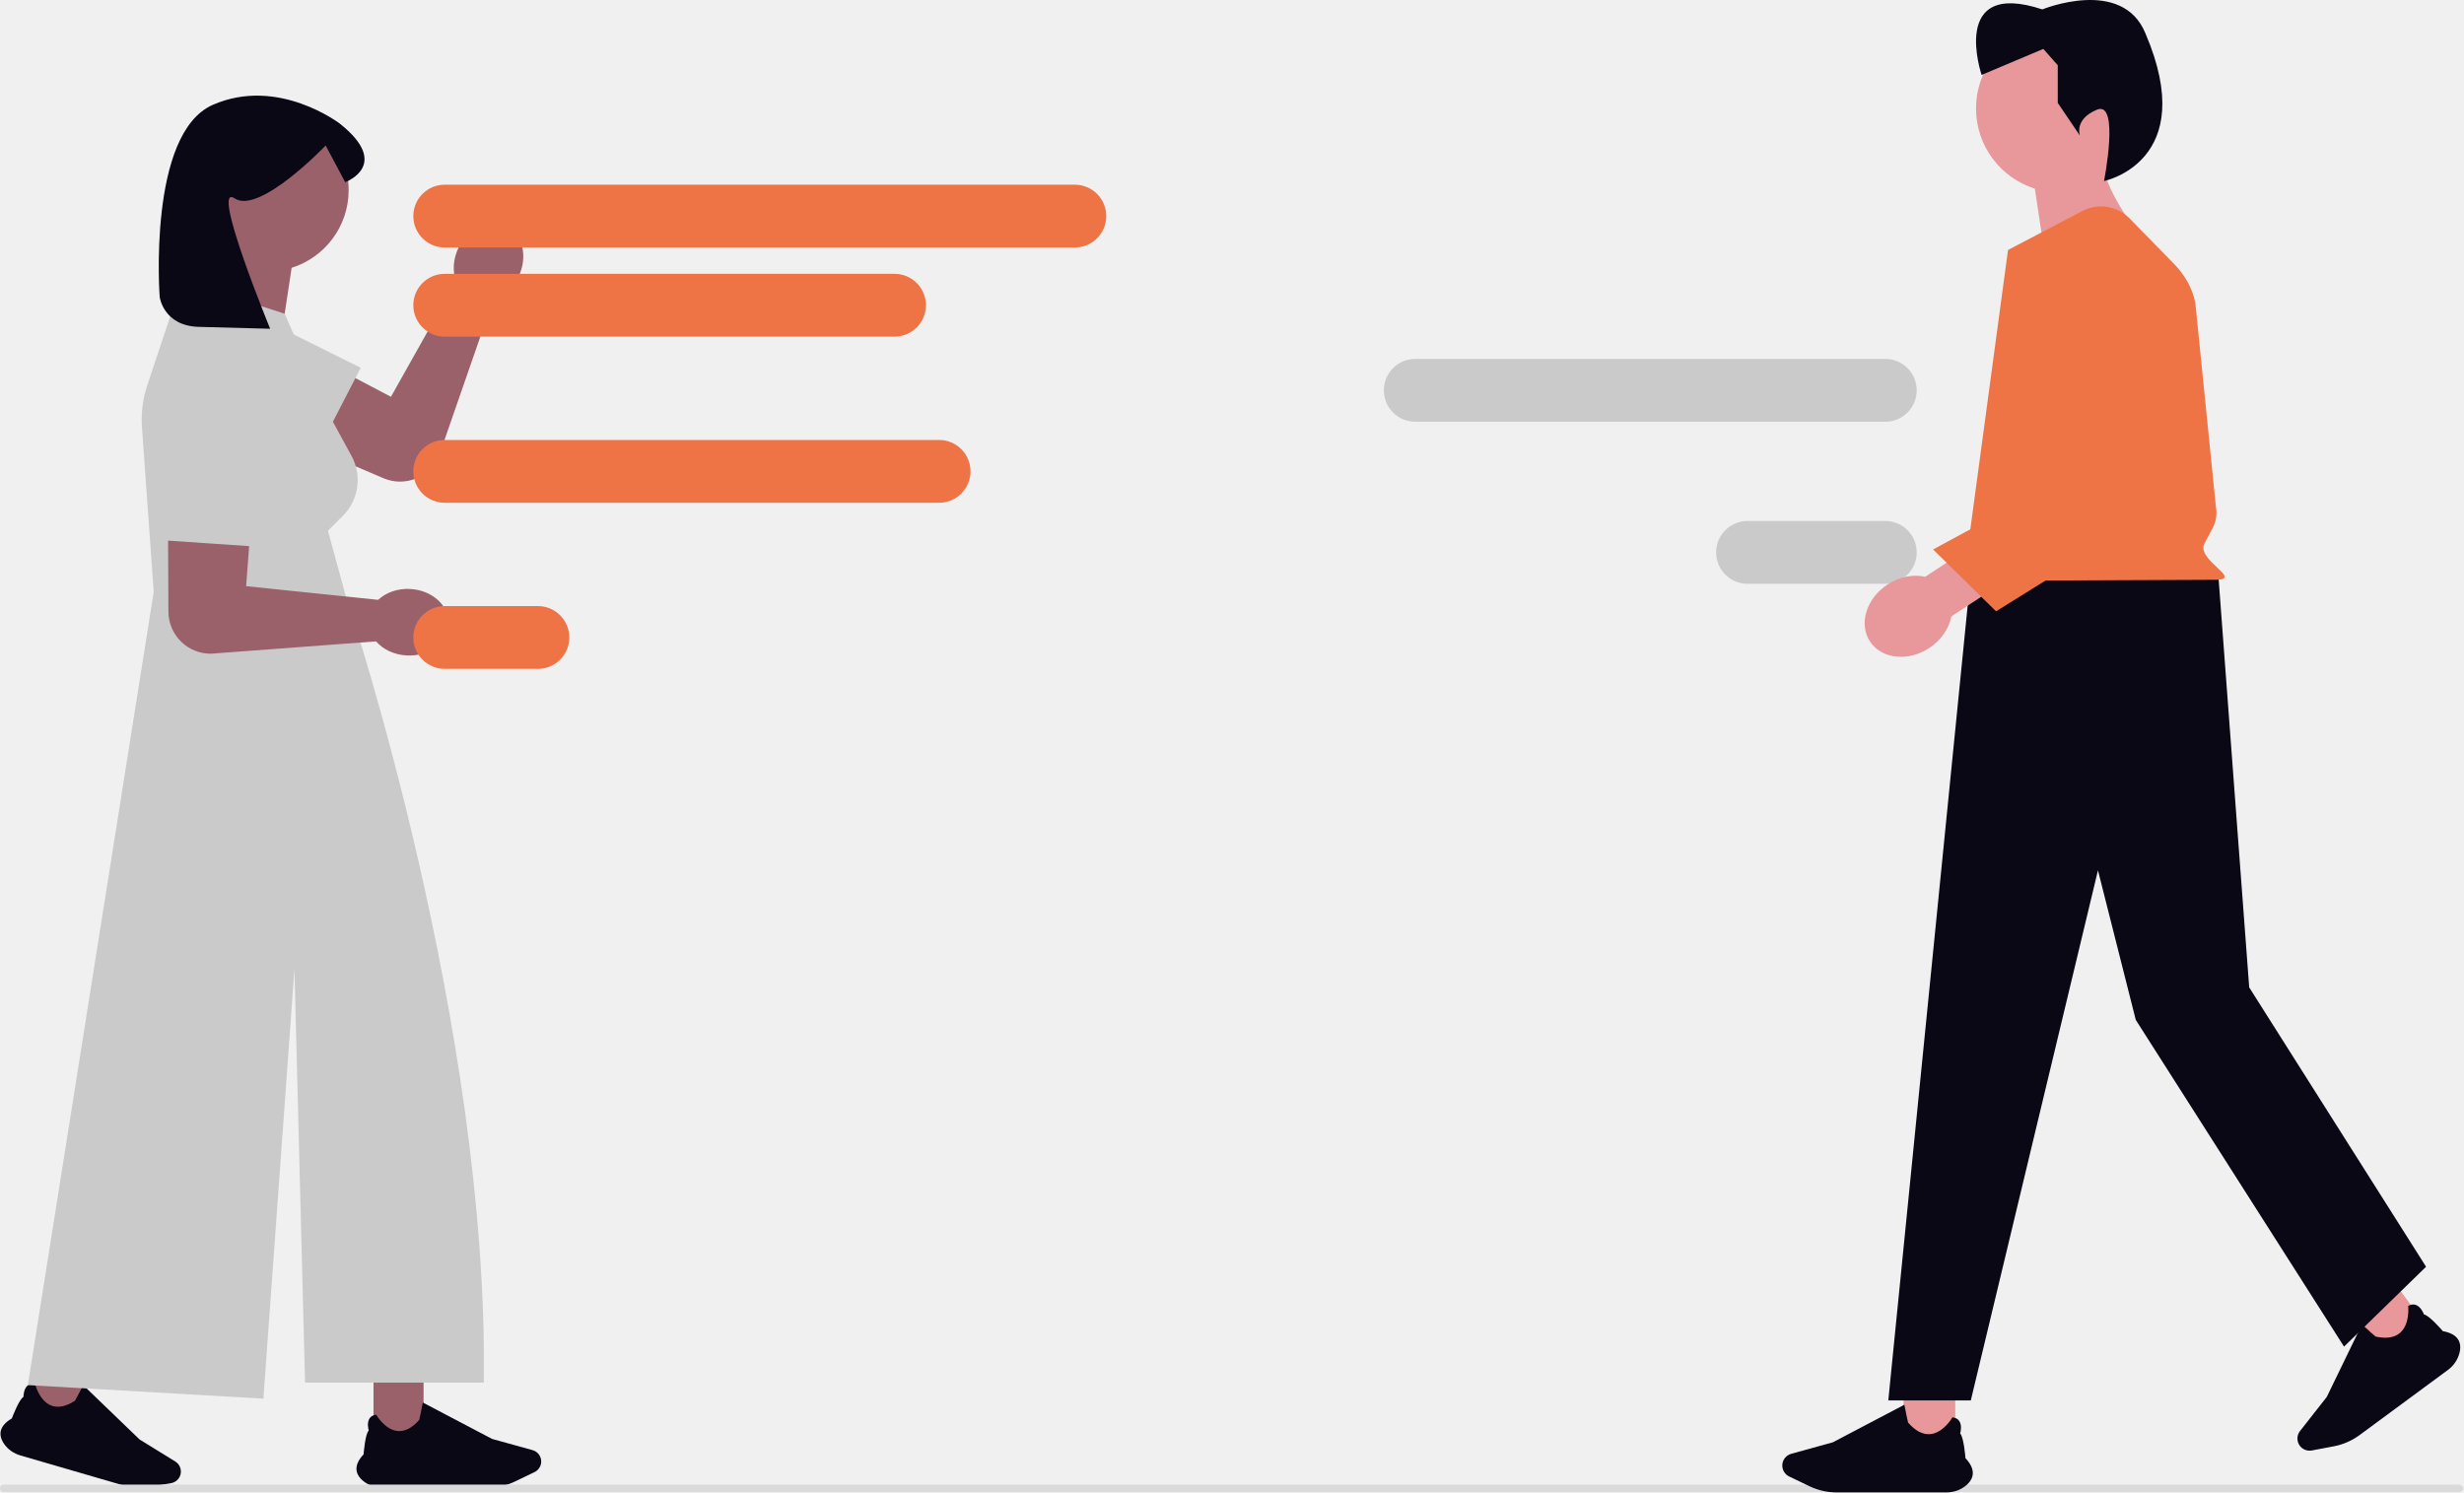
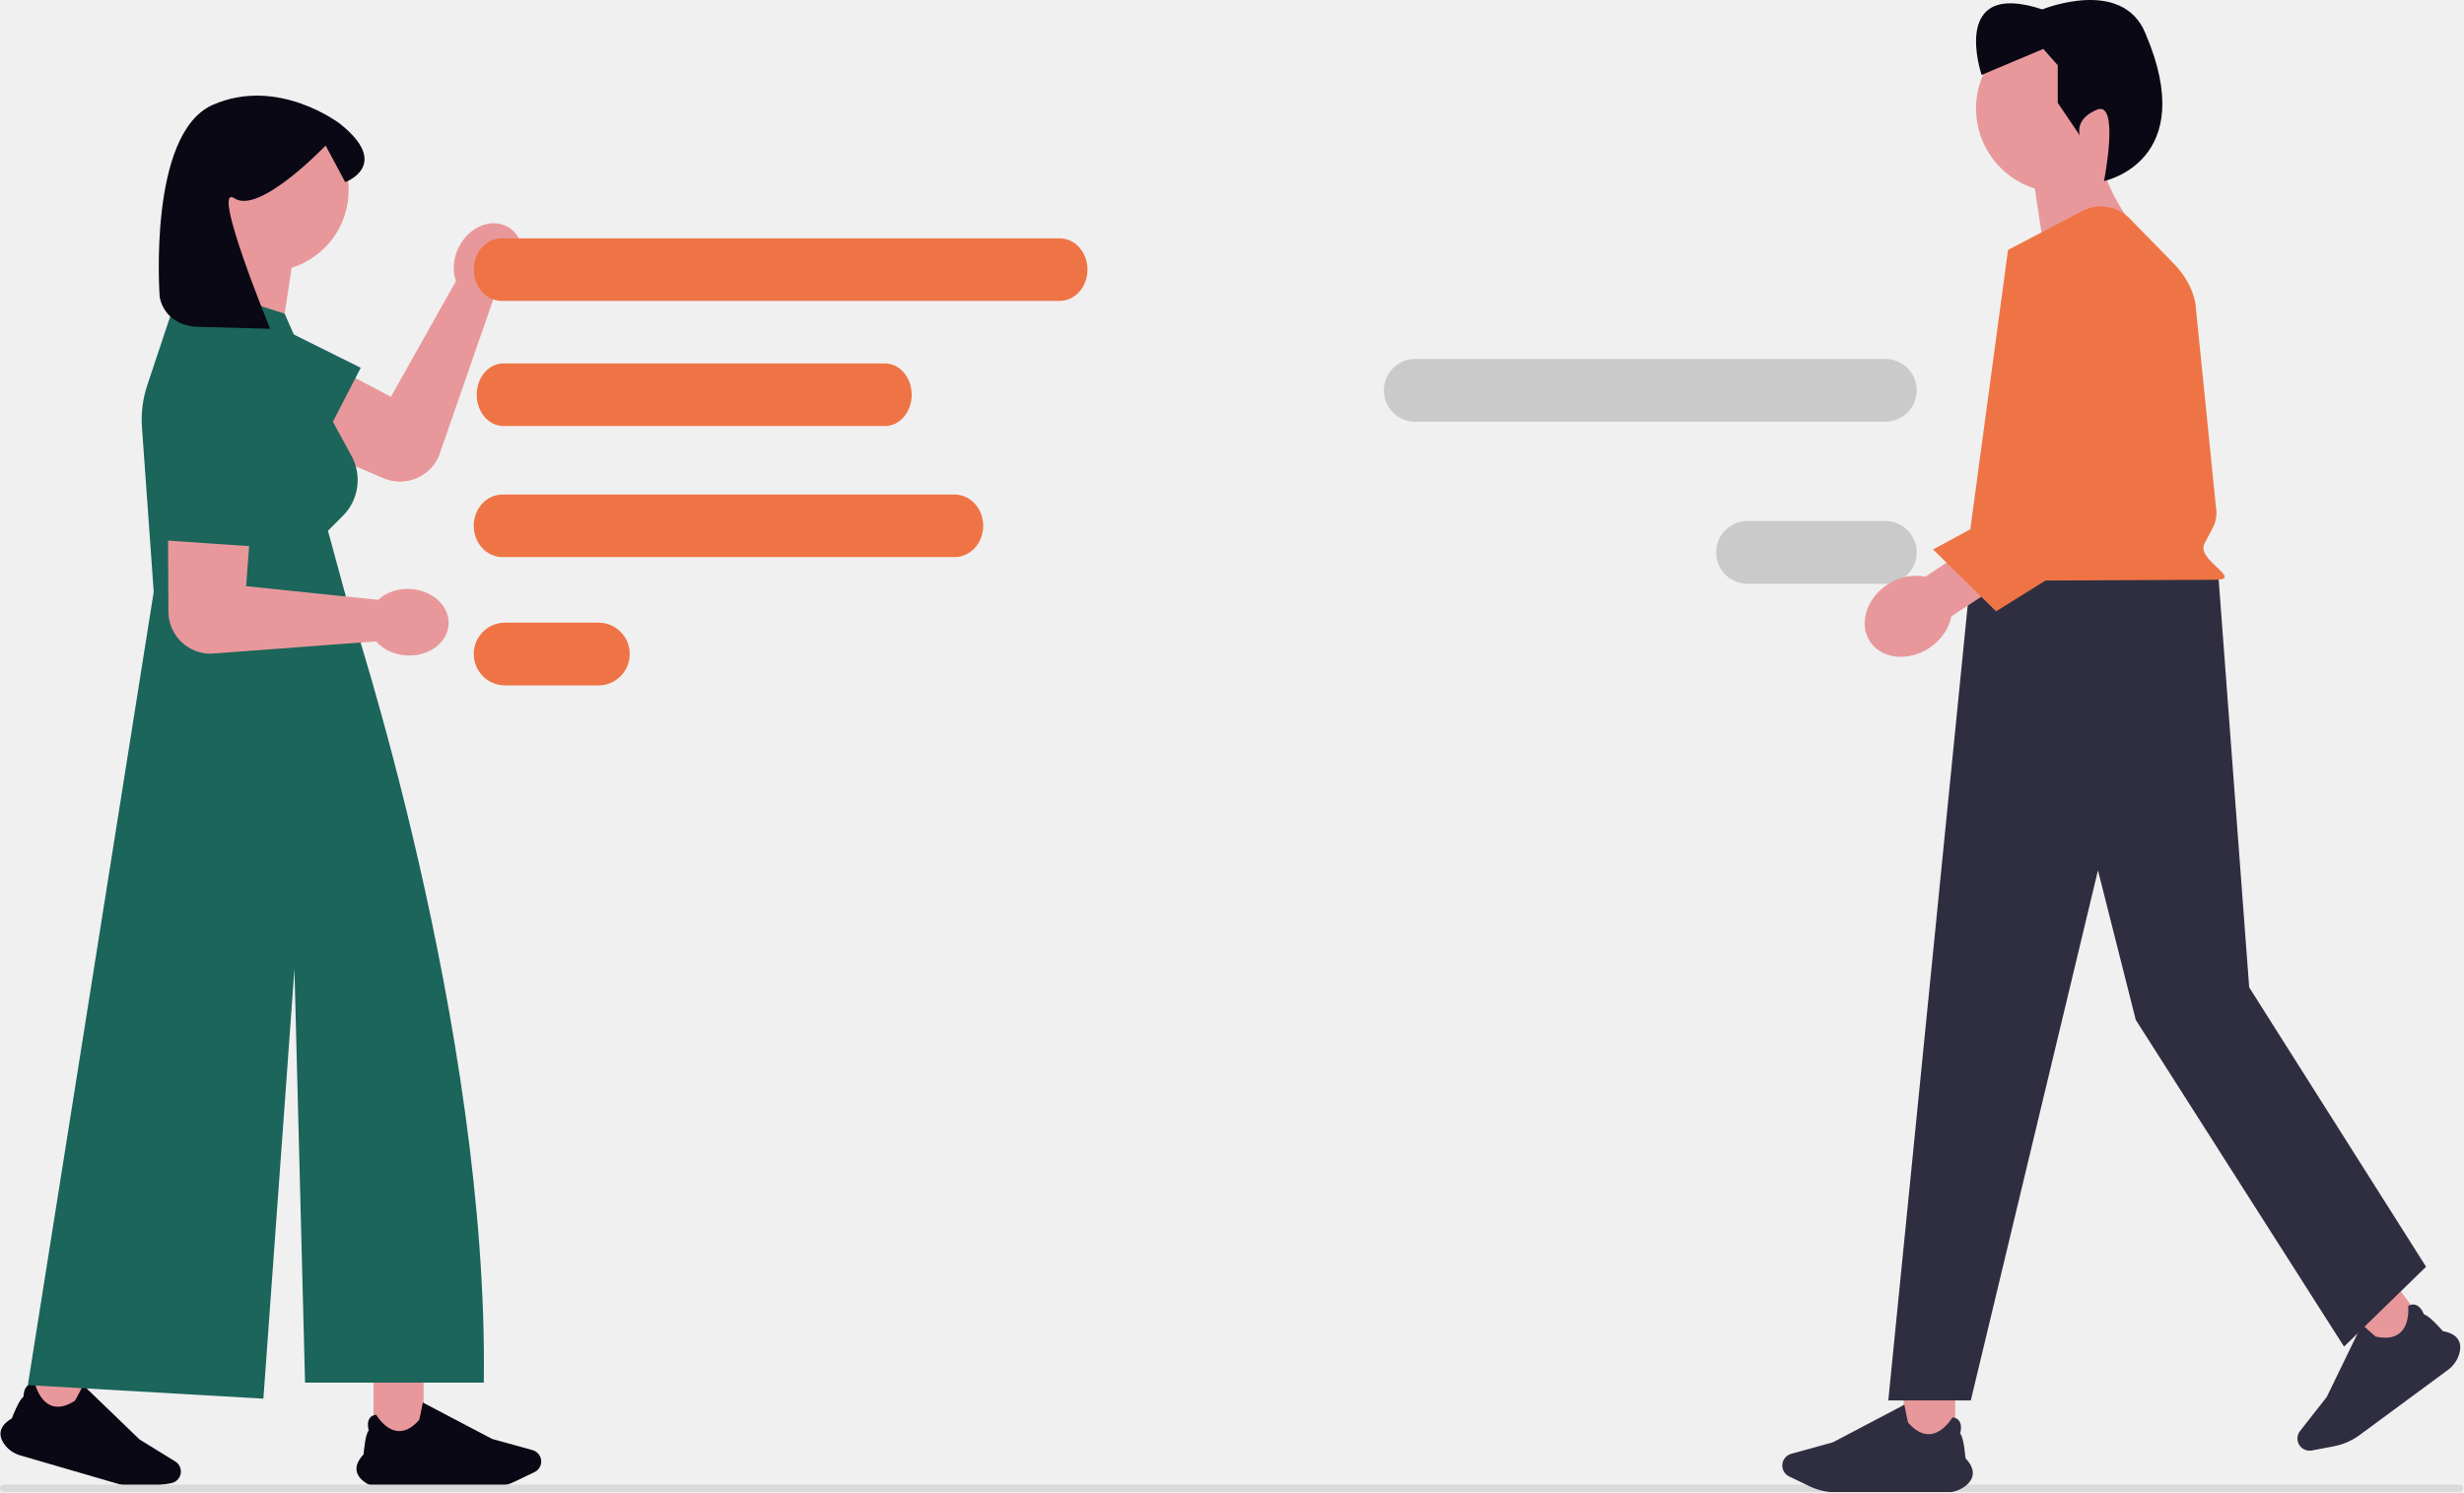
<svg xmlns="http://www.w3.org/2000/svg" width="827" height="501" viewBox="0 0 827 501" fill="none">
-   <g clip-path="url(#clip0_60_60)">
-     <path d="M169.961 75.91C164.43 73.168 157.262 76.363 153.949 83.046C152.056 86.865 151.838 90.993 153.026 94.344L152.951 94.496L131.216 133.188L92.322 112.739C85.031 108.247 76.247 107.037 71.169 113.933C64.877 122.478 68.195 134.657 77.952 138.828L128.703 160.526C135.914 163.609 144.257 160.255 147.328 153.04L165.543 100.549C168.929 99.465 172.083 96.792 173.976 92.973C177.289 86.291 175.491 78.651 169.961 75.91Z" fill="#9B616A" />
-     <path d="M76.256 101.157L121.073 123.458L104.091 156.371L58.978 129.718" fill="#CACACB" />
-     <path d="M125.357 461.898H142.163V484.048H125.357V461.898Z" fill="#9B616A" />
-     <path d="M128.225 499.336H163.949C167.002 499.336 170.071 498.636 172.822 497.314L179.408 494.148C180.77 493.493 181.65 492.094 181.65 490.583C181.65 488.811 180.457 487.244 178.749 486.771L165.163 483.012L141.919 470.794L141.902 470.882C141.467 473.084 140.794 476.41 140.708 476.612C138.324 479.342 135.876 480.6 133.43 480.353C129.164 479.92 126.328 474.994 126.3 474.944L126.278 474.906L126.235 474.911C125.236 475.014 124.497 475.417 124.039 476.108C123.066 477.576 123.659 479.835 123.757 480.176C122.591 481.317 122.068 487.684 122.028 488.198C120.343 489.985 119.542 491.702 119.648 493.302C119.741 494.701 120.517 496.001 121.954 497.164C123.684 498.564 125.911 499.336 128.225 499.336Z" fill="#090814" />
-     <path d="M14.516 451.796L30.653 456.49L24.466 477.759L8.329 473.064L14.516 451.796Z" fill="#9B616A" />
-     <path d="M6.813 488.544L41.114 498.523C44.046 499.376 47.188 499.562 50.2 499.06L57.407 497.86C58.898 497.612 60.133 496.514 60.556 495.063C61.05 493.362 60.343 491.524 58.835 490.593L46.84 483.188L27.934 464.964L27.893 465.044C26.86 467.036 25.285 470.042 25.146 470.212C22.095 472.168 19.392 472.692 17.113 471.771C13.137 470.164 11.79 464.642 11.777 464.586L11.767 464.544L11.724 464.536C10.736 464.356 9.914 464.537 9.281 465.072C7.937 466.209 7.875 468.545 7.874 468.9C6.436 469.669 4.155 475.637 3.973 476.119C1.856 477.364 0.608 478.789 0.262 480.355C-0.039 481.725 0.343 483.189 1.398 484.708C2.667 486.535 4.591 487.898 6.813 488.544Z" fill="#090814" />
-     <path d="M62.373 63.824C62.373 48.735 74.606 36.503 89.695 36.503C104.784 36.503 117.017 48.735 117.017 63.824C117.017 76.062 108.971 86.419 97.881 89.897L92.599 124.803L65.673 102.365C65.673 102.365 71.49 94.956 74.609 86.602C67.237 81.709 62.373 73.336 62.373 63.824Z" fill="#9B616A" />
-     <path d="M51.593 198.672L47.649 143.457C47.307 138.668 47.912 133.859 49.431 129.305L61.118 94.245L95.544 105.302L110.07 138.535L117.982 153.039C121.583 159.642 120.404 167.829 115.086 173.147L110.07 178.163L117.063 203.805L116.327 203.778L117.318 203.905C117.318 203.905 164.053 344.522 162.38 464.107H102.386L98.824 325.288L88.403 469.495L9.345 464.943L51.593 198.672Z" fill="#CACACB" />
-     <path d="M53.601 99.722C53.601 99.722 54.877 109.402 66.698 109.718C82.683 110.145 90.675 110.359 90.675 110.359C90.675 110.359 70.406 61.03 78.74 66.588C87.075 72.145 109.3 48.847 109.3 48.847L115.858 61.147C115.858 61.147 131.526 55.473 114.162 41.58C114.162 41.58 93.445 25.563 71.451 35.181C49.457 44.799 53.601 99.722 53.601 99.722Z" fill="#090814" />
-     <path d="M150.567 209.557C150.885 203.392 145.106 198.083 137.657 197.699C133.4 197.479 129.525 198.919 126.922 201.341L126.752 201.332L82.61 196.76L85.921 152.943C87.147 144.467 84.767 135.926 76.421 134.006C66.079 131.627 56.222 139.511 56.271 150.122L56.524 205.316C56.56 213.158 62.953 219.482 70.794 219.433L126.201 215.292C128.541 217.969 132.247 219.801 136.504 220.021C143.952 220.406 150.248 215.721 150.567 209.557Z" fill="#9B616A" />
-     <path d="M90.167 133.598L87.509 183.586L50.558 181.08L57.092 129.09" fill="#CACACB" />
-     <path d="M826.731 499.575C826.731 500.255 826.187 500.812 825.493 500.812H1.238C0.558 500.812 0 500.268 0 499.575C0 498.881 0.544 498.337 1.238 498.337H825.493C826.173 498.337 826.731 498.881 826.731 499.575Z" fill="#DADADA" />
-     <path d="M149.262 61.997H360.756C366.578 61.997 371.297 66.716 371.297 72.538V72.538C371.297 78.359 366.578 83.079 360.756 83.079H149.262C143.441 83.079 138.722 78.359 138.722 72.538C138.722 66.716 143.441 61.997 149.262 61.997Z" fill="#EF7445" />
-     <path d="M149.262 147.683H315.193C321.015 147.683 325.734 152.402 325.734 158.223V158.223C325.734 164.045 321.015 168.764 315.193 168.764H149.262C143.441 168.764 138.722 164.045 138.722 158.223C138.722 152.402 143.441 147.683 149.262 147.683Z" fill="#EF7445" />
-     <path d="M180.544 203.446H149.262C143.441 203.446 138.722 208.166 138.722 213.987C138.722 219.809 143.441 224.528 149.262 224.528H180.544C186.366 224.528 191.085 219.809 191.085 213.987C191.085 208.166 186.366 203.446 180.544 203.446Z" fill="#EF7445" />
-     <path d="M475.004 120.481H632.774C638.596 120.481 643.315 125.2 643.315 131.022V131.022C643.315 136.843 638.596 141.562 632.774 141.562H475.004C469.182 141.562 464.463 136.843 464.463 131.022C464.463 125.2 469.182 120.481 475.004 120.481Z" fill="#CACACB" />
-     <path d="M632.774 174.884H586.531C580.71 174.884 575.991 179.604 575.991 185.425C575.991 191.247 580.71 195.966 586.531 195.966H632.774C638.596 195.966 643.315 191.247 643.315 185.425C643.315 179.604 638.596 174.884 632.774 174.884Z" fill="#CACACB" />
-     <path d="M149.262 91.919H300.232C306.054 91.919 310.773 96.638 310.773 102.46V102.46C310.773 108.281 306.054 113 300.232 113H149.262C143.441 113 138.722 108.281 138.722 102.46C138.722 96.638 143.441 91.919 149.262 91.919Z" fill="#EF7445" />
-     <path d="M814.612 445.426L800.662 455.71L790.378 441.76L804.328 431.476L814.612 445.426Z" fill="#E8989B" />
-     <path d="M825.462 454.231C825.943 452.385 825.792 450.832 825.013 449.614C824.122 448.22 822.406 447.285 819.914 446.834C819.566 446.432 815.236 441.466 813.57 441.233C813.443 440.89 812.553 438.651 810.847 438.029C810.044 437.735 809.184 437.853 808.291 438.379L808.253 438.402L808.258 438.446C808.265 438.505 808.925 444.329 805.649 447.298C803.771 449.001 800.968 449.455 797.319 448.647C797.124 448.532 794.53 446.183 792.822 444.622L792.754 444.56L780.937 468.924L771.96 480.359C770.831 481.796 770.801 483.827 771.885 485.298C772.809 486.552 774.396 487.175 775.927 486.885L783.33 485.482C786.424 484.896 789.399 483.599 791.933 481.731L821.585 459.87C823.507 458.454 824.883 456.451 825.462 454.231Z" fill="#090814" />
-     <path d="M656.245 485.199H638.915V467.869H656.245V485.199Z" fill="#E8989B" />
-     <path d="M659.754 498.725C661.237 497.525 662.037 496.185 662.132 494.742C662.242 493.092 661.416 491.321 659.678 489.479C659.637 488.949 659.097 482.382 657.896 481.206C657.996 480.855 658.608 478.525 657.605 477.011C657.132 476.299 656.37 475.883 655.34 475.777L655.295 475.772L655.273 475.811C655.244 475.862 652.319 480.942 647.92 481.388C645.398 481.644 642.873 480.346 640.415 477.53C640.327 477.322 639.632 473.893 639.184 471.622L639.166 471.532L615.196 484.131L601.185 488.008C599.424 488.495 598.194 490.111 598.194 491.938C598.194 493.496 599.102 494.939 600.506 495.614L607.297 498.879C610.135 500.243 613.3 500.964 616.448 500.964H653.287C655.674 500.964 657.971 500.169 659.754 498.725Z" fill="#090814" />
-     <path d="M744.525 192.786H661.465L633.778 470.088H661.465L704.146 292.151L716.838 342.355L786.737 452.024L814.268 425.216L754.905 331.437L744.525 192.786Z" fill="#090814" />
-     <path d="M719.573 36.429C719.573 20.869 706.959 8.254 691.398 8.254C675.838 8.254 663.223 20.869 663.223 36.429C663.223 49.049 671.521 59.729 682.957 63.316L688.404 99.312L716.17 76.174C716.17 76.174 710.172 68.533 706.955 59.918C714.558 54.872 719.573 46.238 719.573 36.429Z" fill="#E8989B" />
-     <path d="M706.174 60.776C706.174 60.776 711.546 33.596 703.782 36.831C696.017 40.066 698.095 45.535 698.095 45.535L690.654 34.535V21.918L685.801 16.418L665.095 25.153C665.095 25.153 654.095 -7.199 685.477 3.154C685.477 3.154 712.33 -7.846 720.094 11.242C738.503 54.241 706.174 60.776 706.174 60.776Z" fill="#090814" />
-     <path d="M744.24 194.615L670.608 194.942C664.478 195.251 659.422 191.608 660.003 187.3L673.957 83.905L698.908 70.827C704.172 68.068 710.623 69.089 714.778 73.338L729.564 88.46C733.443 92.426 735.934 96.982 736.837 101.755L743.74 170.207C744.194 172.607 743.804 175.049 742.607 177.318L739.898 182.449C737.028 187.887 752.46 194.201 744.24 194.615Z" fill="#EF7445" />
-     <path d="M654.932 206.92L677.746 191.907L668.98 178.587L646.166 193.6C642.204 192.719 637.558 193.538 633.493 196.213C626.382 200.893 623.757 209.457 627.63 215.343C631.503 221.228 640.407 222.205 647.519 217.526C651.583 214.851 654.174 210.907 654.932 206.92Z" fill="#E8989B" />
-     <path d="M723.804 119.331L716.642 176.122L669.948 205.205L648.803 184.44L694.275 159.804L687.442 92.801" fill="#EF7445" />
+   <g clip-path="url(#clip0_72_5)">
+     <mask id="mask0_72_5" style="mask-type:luminance" maskUnits="userSpaceOnUse" x="0" y="0" width="827" height="501">
+       <path d="M-6.10352e-05 0H826.731V500.964H-6.10352e-05V0Z" fill="white" />
+     </mask>
+     <g mask="url(#mask0_72_5)">
+       <path d="M169.961 75.91C164.43 73.168 157.262 76.363 153.949 83.046C152.056 86.865 151.838 90.993 153.026 94.344L152.951 94.496L131.216 133.188L92.322 112.739C85.031 108.247 76.247 107.037 71.169 113.933C64.877 122.478 68.195 134.657 77.952 138.828L128.703 160.526C135.914 163.609 144.257 160.255 147.328 153.04L165.543 100.549C168.929 99.465 172.083 96.792 173.976 92.973C177.289 86.291 175.491 78.651 169.961 75.91Z" fill="#E8989B" />
+       <path d="M76.257 101.157L121.073 123.458L104.091 156.371L58.978 129.718" fill="#1B655A" />
+       <path d="M125.357 461.898H142.163V484.048H125.357V461.898Z" fill="#E8989B" />
+       <path d="M128.225 499.336H163.949C167.002 499.336 170.071 498.636 172.822 497.314L179.408 494.148C180.77 493.493 181.65 492.094 181.65 490.583C181.65 488.811 180.457 487.244 178.749 486.771L165.163 483.012L141.919 470.794L141.902 470.882C141.467 473.084 140.794 476.41 140.708 476.612C138.324 479.342 135.876 480.6 133.43 480.353C129.164 479.92 126.328 474.994 126.3 474.944L126.278 474.906L126.235 474.911C125.236 475.014 124.497 475.417 124.039 476.108C123.066 477.576 123.659 479.835 123.757 480.176C122.591 481.317 122.068 487.684 122.028 488.198C120.343 489.985 119.542 491.702 119.648 493.302C119.741 494.701 120.517 496.001 121.954 497.164C123.684 498.564 125.911 499.336 128.225 499.336Z" fill="#090814" />
+       <path d="M14.516 451.796L30.653 456.49L24.466 477.759L8.329 473.064L14.516 451.796Z" fill="#E8989B" />
+       <path d="M6.813 488.544L41.114 498.523C44.046 499.376 47.188 499.562 50.2 499.06L57.407 497.86C58.898 497.612 60.133 496.514 60.555 495.063C61.05 493.362 60.343 491.524 58.835 490.593L46.84 483.188L27.934 464.964L27.893 465.044C26.86 467.036 25.285 470.042 25.146 470.212C22.094 472.168 19.392 472.692 17.113 471.771C13.137 470.164 11.79 464.642 11.777 464.586L11.767 464.544L11.724 464.536C10.736 464.356 9.914 464.537 9.281 465.072C7.936 466.209 7.875 468.545 7.874 468.9C6.436 469.669 4.155 475.637 3.973 476.119C1.856 477.364 0.608 478.789 0.262 480.355C-0.039 481.725 0.343 483.189 1.398 484.708C2.667 486.535 4.59 487.898 6.813 488.544Z" fill="#090814" />
+       <path d="M62.373 63.824C62.373 48.735 74.606 36.503 89.695 36.503C104.784 36.503 117.017 48.735 117.017 63.824C117.017 76.062 108.971 86.419 97.881 89.897L92.599 124.803L65.673 102.365C65.673 102.365 71.49 94.956 74.609 86.602C67.237 81.709 62.373 73.336 62.373 63.824Z" fill="#E8989B" />
+       <path d="M51.593 198.672L47.649 143.457C47.307 138.668 47.912 133.859 49.43 129.305L61.118 94.245L95.544 105.302L110.07 138.535L117.982 153.039C121.583 159.642 120.404 167.829 115.086 173.147L110.07 178.163L117.063 203.805L116.327 203.778L117.318 203.905C117.318 203.905 164.053 344.522 162.38 464.107H102.386L98.824 325.288L88.403 469.495L9.345 464.943L51.593 198.672Z" fill="#1B655A" />
+       <path d="M53.601 99.722C53.601 99.722 54.877 109.402 66.698 109.718C82.683 110.145 90.675 110.359 90.675 110.359C90.675 110.359 70.406 61.03 78.74 66.588C87.075 72.145 109.3 48.847 109.3 48.847L115.858 61.147C115.858 61.147 131.526 55.473 114.162 41.58C114.162 41.58 93.445 25.563 71.451 35.181C49.457 44.799 53.601 99.722 53.601 99.722Z" fill="#090814" />
+       <path d="M150.567 209.557C150.885 203.392 145.106 198.083 137.657 197.699C133.4 197.479 129.525 198.919 126.922 201.341L126.752 201.332L82.61 196.76L85.921 152.943C87.147 144.467 84.767 135.926 76.421 134.006C66.079 131.627 56.222 139.511 56.271 150.122L56.524 205.316C56.56 213.158 62.953 219.482 70.794 219.433L126.201 215.292C128.541 217.969 132.247 219.801 136.504 220.021C143.952 220.406 150.248 215.721 150.567 209.557Z" fill="#E8989B" />
+       <path d="M90.167 133.598L87.509 183.586L50.558 181.08L57.092 129.09" fill="#1B655A" />
+       <path d="M826.731 499.575C826.731 500.255 826.187 500.812 825.493 500.812H1.238C0.558 500.812 0 500.268 0 499.575C0 498.881 0.544 498.337 1.238 498.337H825.493C826.173 498.337 826.731 498.881 826.731 499.575Z" fill="#DADADA" />
+       <path d="M168.336 80H355.663C360.82 80 365 84.701 365 90.5C365 96.299 360.82 101 355.663 101H168.336C163.18 101 159 96.299 159 90.5C159 84.701 163.18 80 168.336 80Z" fill="#EF7445" />
+       <path d="M168.638 166H320.362C325.685 166 330 170.701 330 176.5C330 182.299 325.685 187 320.362 187H168.638C163.315 187 159 182.299 159 176.5C159 170.701 163.315 166 168.638 166Z" fill="#EF7445" />
+       <path d="M200.822 209H169.54C163.719 209 159 213.72 159 219.541C159 225.363 163.719 230.082 169.54 230.082H200.822C206.644 230.082 211.363 225.363 211.363 219.541C211.363 213.72 206.644 209 200.822 209Z" fill="#EF7445" />
+       <path d="M475.004 120.481H632.774C638.596 120.481 643.315 125.2 643.315 131.022C643.315 136.843 638.596 141.562 632.774 141.562H475.004C469.182 141.562 464.463 136.843 464.463 131.022C464.463 125.2 469.182 120.481 475.004 120.481Z" fill="#CACACB" />
+       <path d="M632.774 174.884H586.531C580.71 174.884 575.991 179.604 575.991 185.425C575.991 191.247 580.71 195.966 586.531 195.966H632.774C638.596 195.966 643.315 191.247 643.315 185.425C643.315 179.604 638.596 174.884 632.774 174.884Z" fill="#CACACB" />
+       <path d="M168.944 122H297.055C301.996 122 306 126.701 306 132.501C306 138.299 301.996 143 297.055 143H168.944C164.004 143 160 138.299 160 132.501C160 126.701 164.004 122 168.944 122Z" fill="#EF7445" />
+       <path d="M814.612 445.426L800.662 455.71L790.378 441.76L804.328 431.476L814.612 445.426Z" fill="#E8989B" />
+       <path d="M825.462 454.231C825.943 452.385 825.792 450.832 825.013 449.614C824.122 448.22 822.406 447.285 819.914 446.834C819.566 446.432 815.236 441.466 813.57 441.233C813.443 440.89 812.553 438.651 810.847 438.029C810.044 437.735 809.184 437.853 808.291 438.379L808.253 438.402L808.258 438.446C808.265 438.505 808.925 444.329 805.649 447.298C803.771 449.001 800.968 449.455 797.319 448.647C797.124 448.532 794.53 446.183 792.822 444.622L792.754 444.56L780.937 468.924L771.96 480.359C770.831 481.796 770.801 483.827 771.885 485.298C772.809 486.552 774.396 487.175 775.927 486.885L783.33 485.482C786.424 484.896 789.399 483.599 791.933 481.731L821.585 459.87C823.507 458.454 824.883 456.451 825.462 454.231Z" fill="#2F2E41" />
+       <path d="M656.245 485.199H638.915V467.869H656.245V485.199Z" fill="#E8989B" />
+       <path d="M659.754 498.725C661.237 497.525 662.037 496.185 662.132 494.742C662.242 493.092 661.416 491.321 659.678 489.479C659.637 488.949 659.097 482.382 657.896 481.206C657.996 480.855 658.608 478.525 657.605 477.011C657.132 476.299 656.37 475.883 655.34 475.777L655.295 475.772L655.273 475.811C655.244 475.862 652.319 480.942 647.92 481.388C645.398 481.644 642.873 480.346 640.415 477.53C640.327 477.322 639.632 473.893 639.184 471.622L639.166 471.532L615.196 484.131L601.185 488.008C599.424 488.495 598.194 490.111 598.194 491.938C598.194 493.496 599.102 494.939 600.506 495.614L607.297 498.879C610.135 500.243 613.3 500.964 616.448 500.964H653.287C655.674 500.964 657.971 500.169 659.754 498.725Z" fill="#2F2E41" />
+       <path d="M744.525 192.786H661.465L633.778 470.088H661.465L704.146 292.151L716.838 342.355L786.737 452.024L814.268 425.216L754.905 331.437L744.525 192.786Z" fill="#2F2E41" />
+       <path d="M719.573 36.429C719.573 20.869 706.959 8.254 691.398 8.254C675.838 8.254 663.223 20.869 663.223 36.429C663.223 49.049 671.521 59.729 682.957 63.316L688.404 99.312L716.17 76.174C716.17 76.174 710.172 68.533 706.955 59.918C714.558 54.872 719.573 46.238 719.573 36.429Z" fill="#E8989B" />
+       <path d="M706.174 60.776C706.174 60.776 711.546 33.596 703.782 36.831C696.017 40.066 698.095 45.535 698.095 45.535L690.654 34.535V21.918L685.801 16.418L665.095 25.153C665.095 25.153 654.095 -7.199 685.477 3.154C685.477 3.154 712.33 -7.846 720.094 11.242C738.503 54.241 706.174 60.776 706.174 60.776Z" fill="#090814" />
+       <path d="M744.24 194.615L670.608 194.942C664.478 195.251 659.422 191.608 660.003 187.3L673.957 83.905L698.908 70.827C704.172 68.068 710.623 69.089 714.778 73.338L729.564 88.46C733.443 92.426 735.934 96.982 736.837 101.755L743.74 170.207C744.194 172.607 743.804 175.049 742.607 177.318L739.898 182.449C737.028 187.887 752.46 194.201 744.24 194.615Z" fill="#EF7445" />
+       <path d="M654.932 206.92L677.746 191.907L668.98 178.587L646.166 193.6C642.204 192.719 637.558 193.538 633.493 196.213C626.382 200.893 623.757 209.457 627.63 215.343C631.503 221.228 640.407 222.205 647.519 217.526C651.583 214.851 654.174 210.907 654.932 206.92Z" fill="#E8989B" />
+       <path d="M723.804 119.331L716.642 176.122L669.948 205.205L648.803 184.44L694.275 159.804L687.442 92.801" fill="#EF7445" />
+     </g>
  </g>
  <defs>
-     <clipPath id="clip0_60_60">
-       <rect width="826.731" height="500.964" fill="white" transform="matrix(-1 0 0 1 826.731 0)" />
+     <clipPath id="clip0_72_5">
+       <rect width="827" height="501" fill="white" />
    </clipPath>
  </defs>
</svg>
